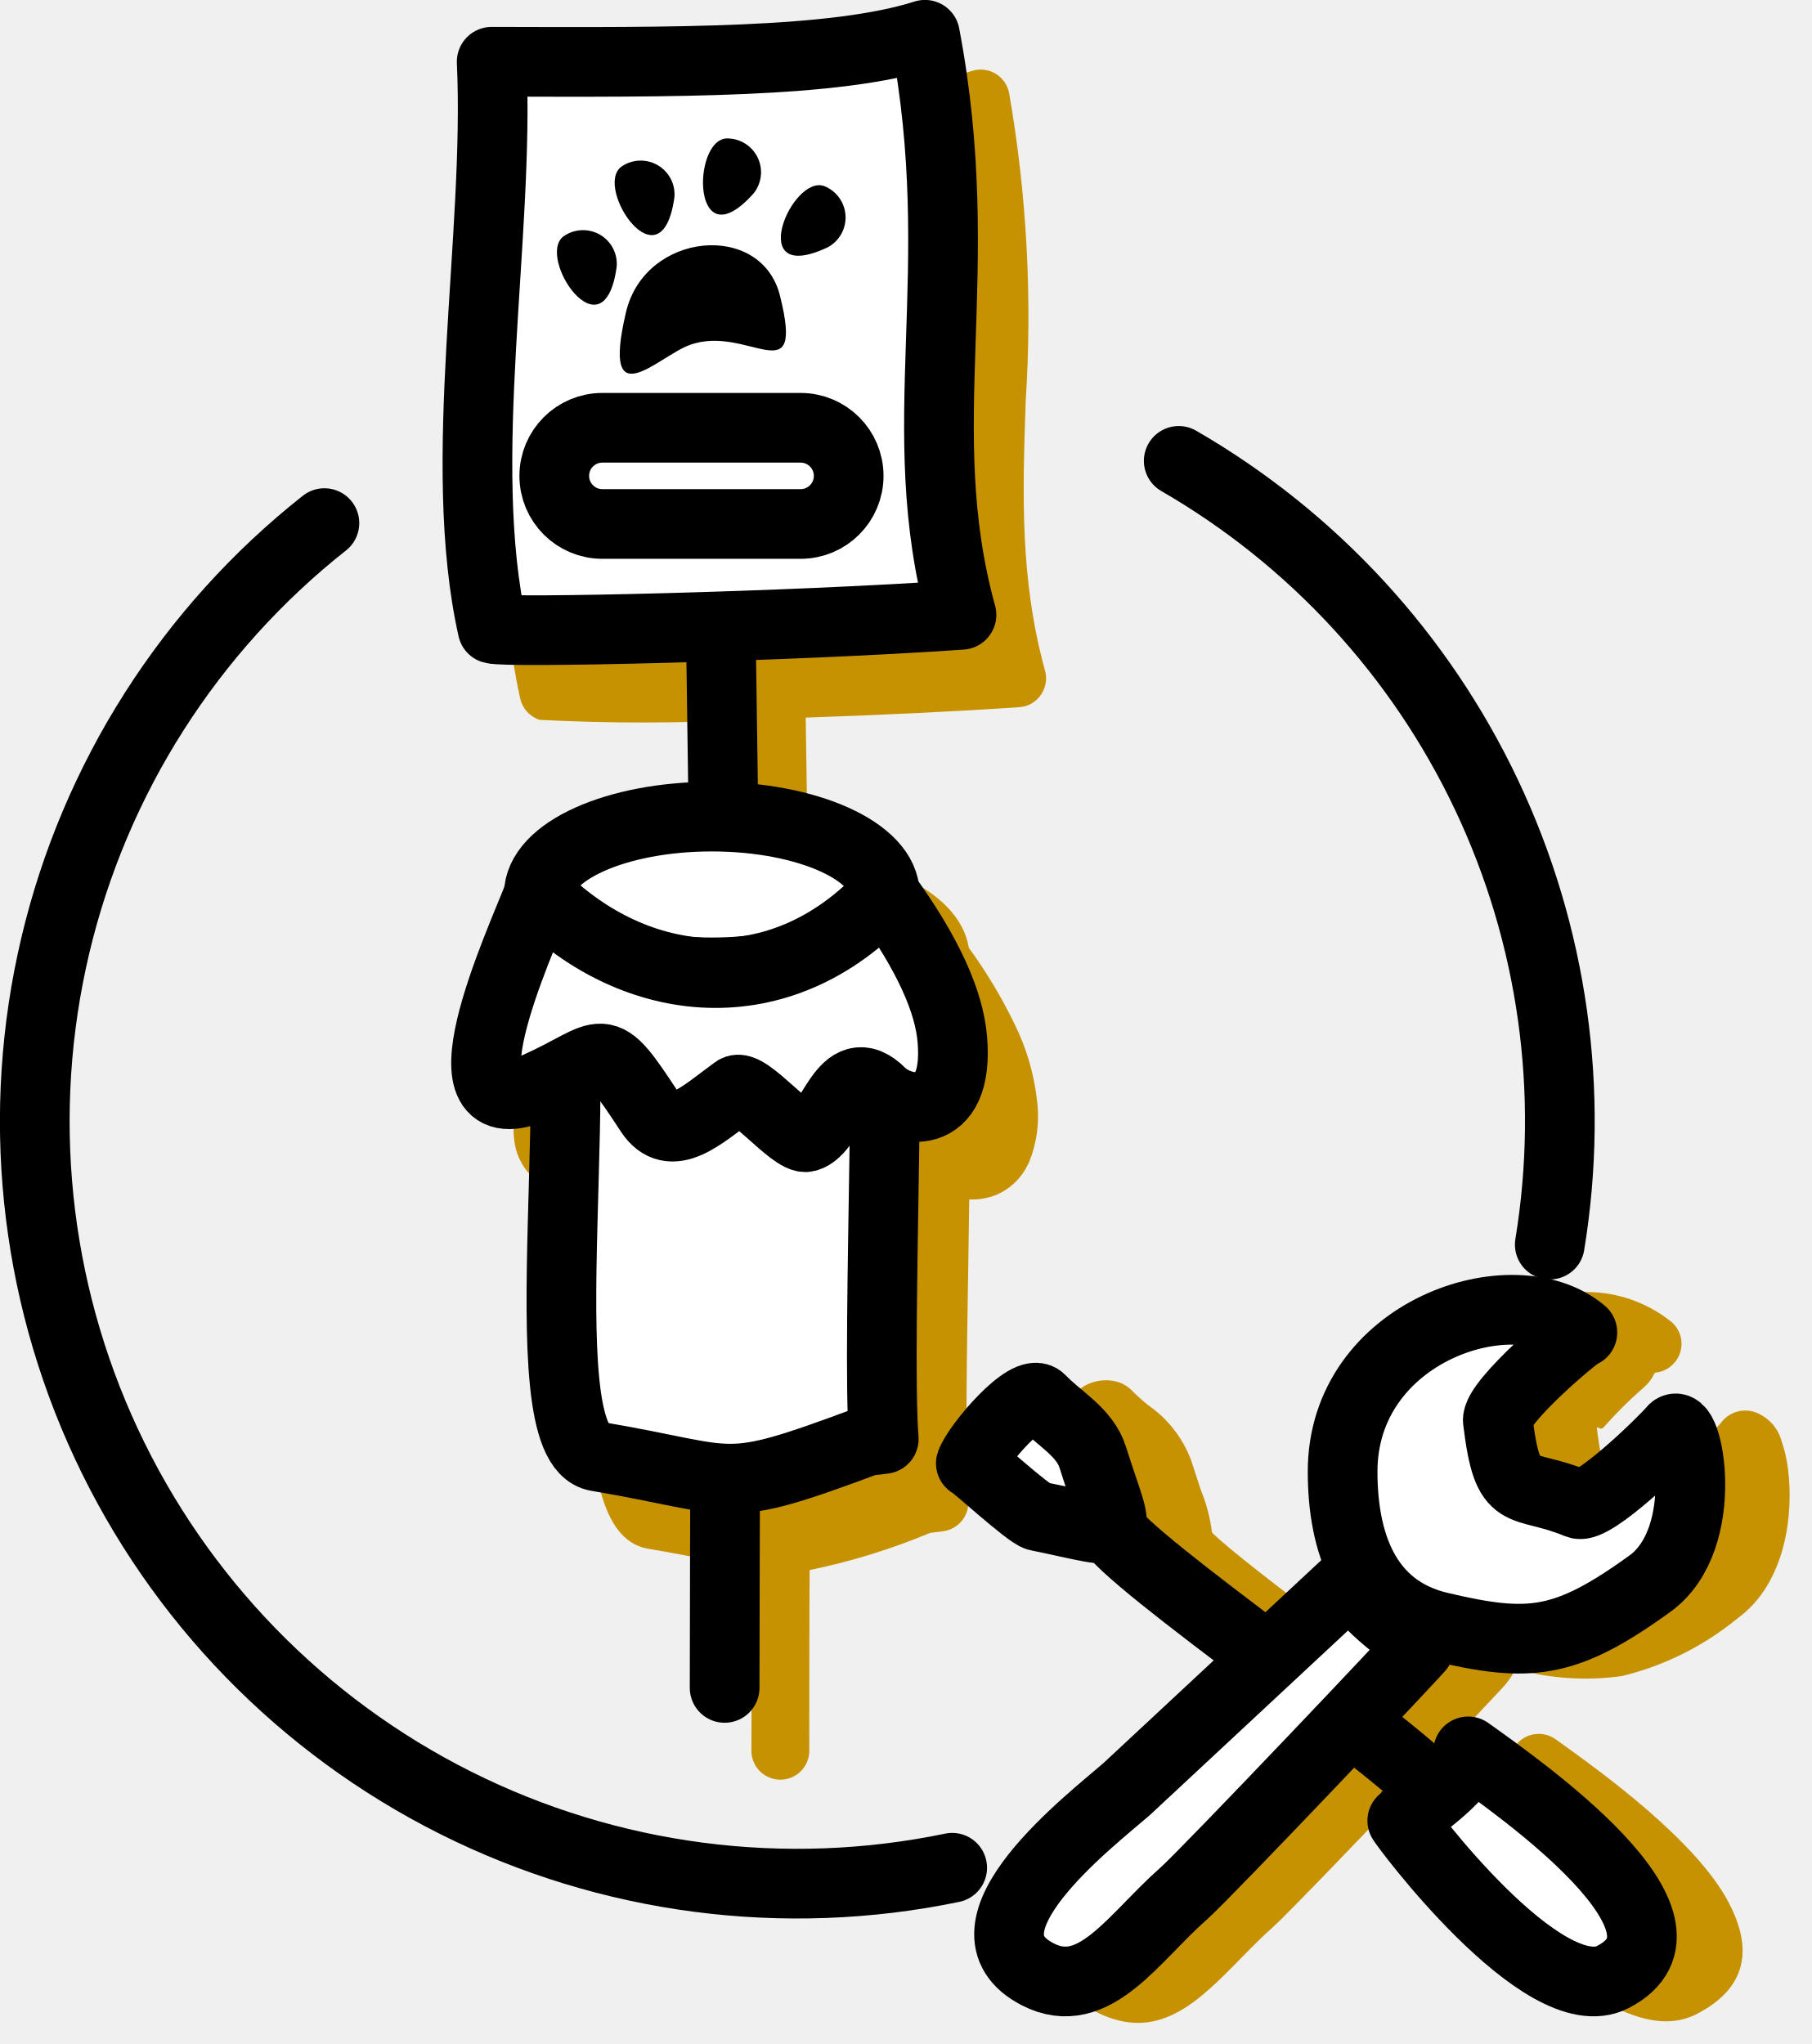
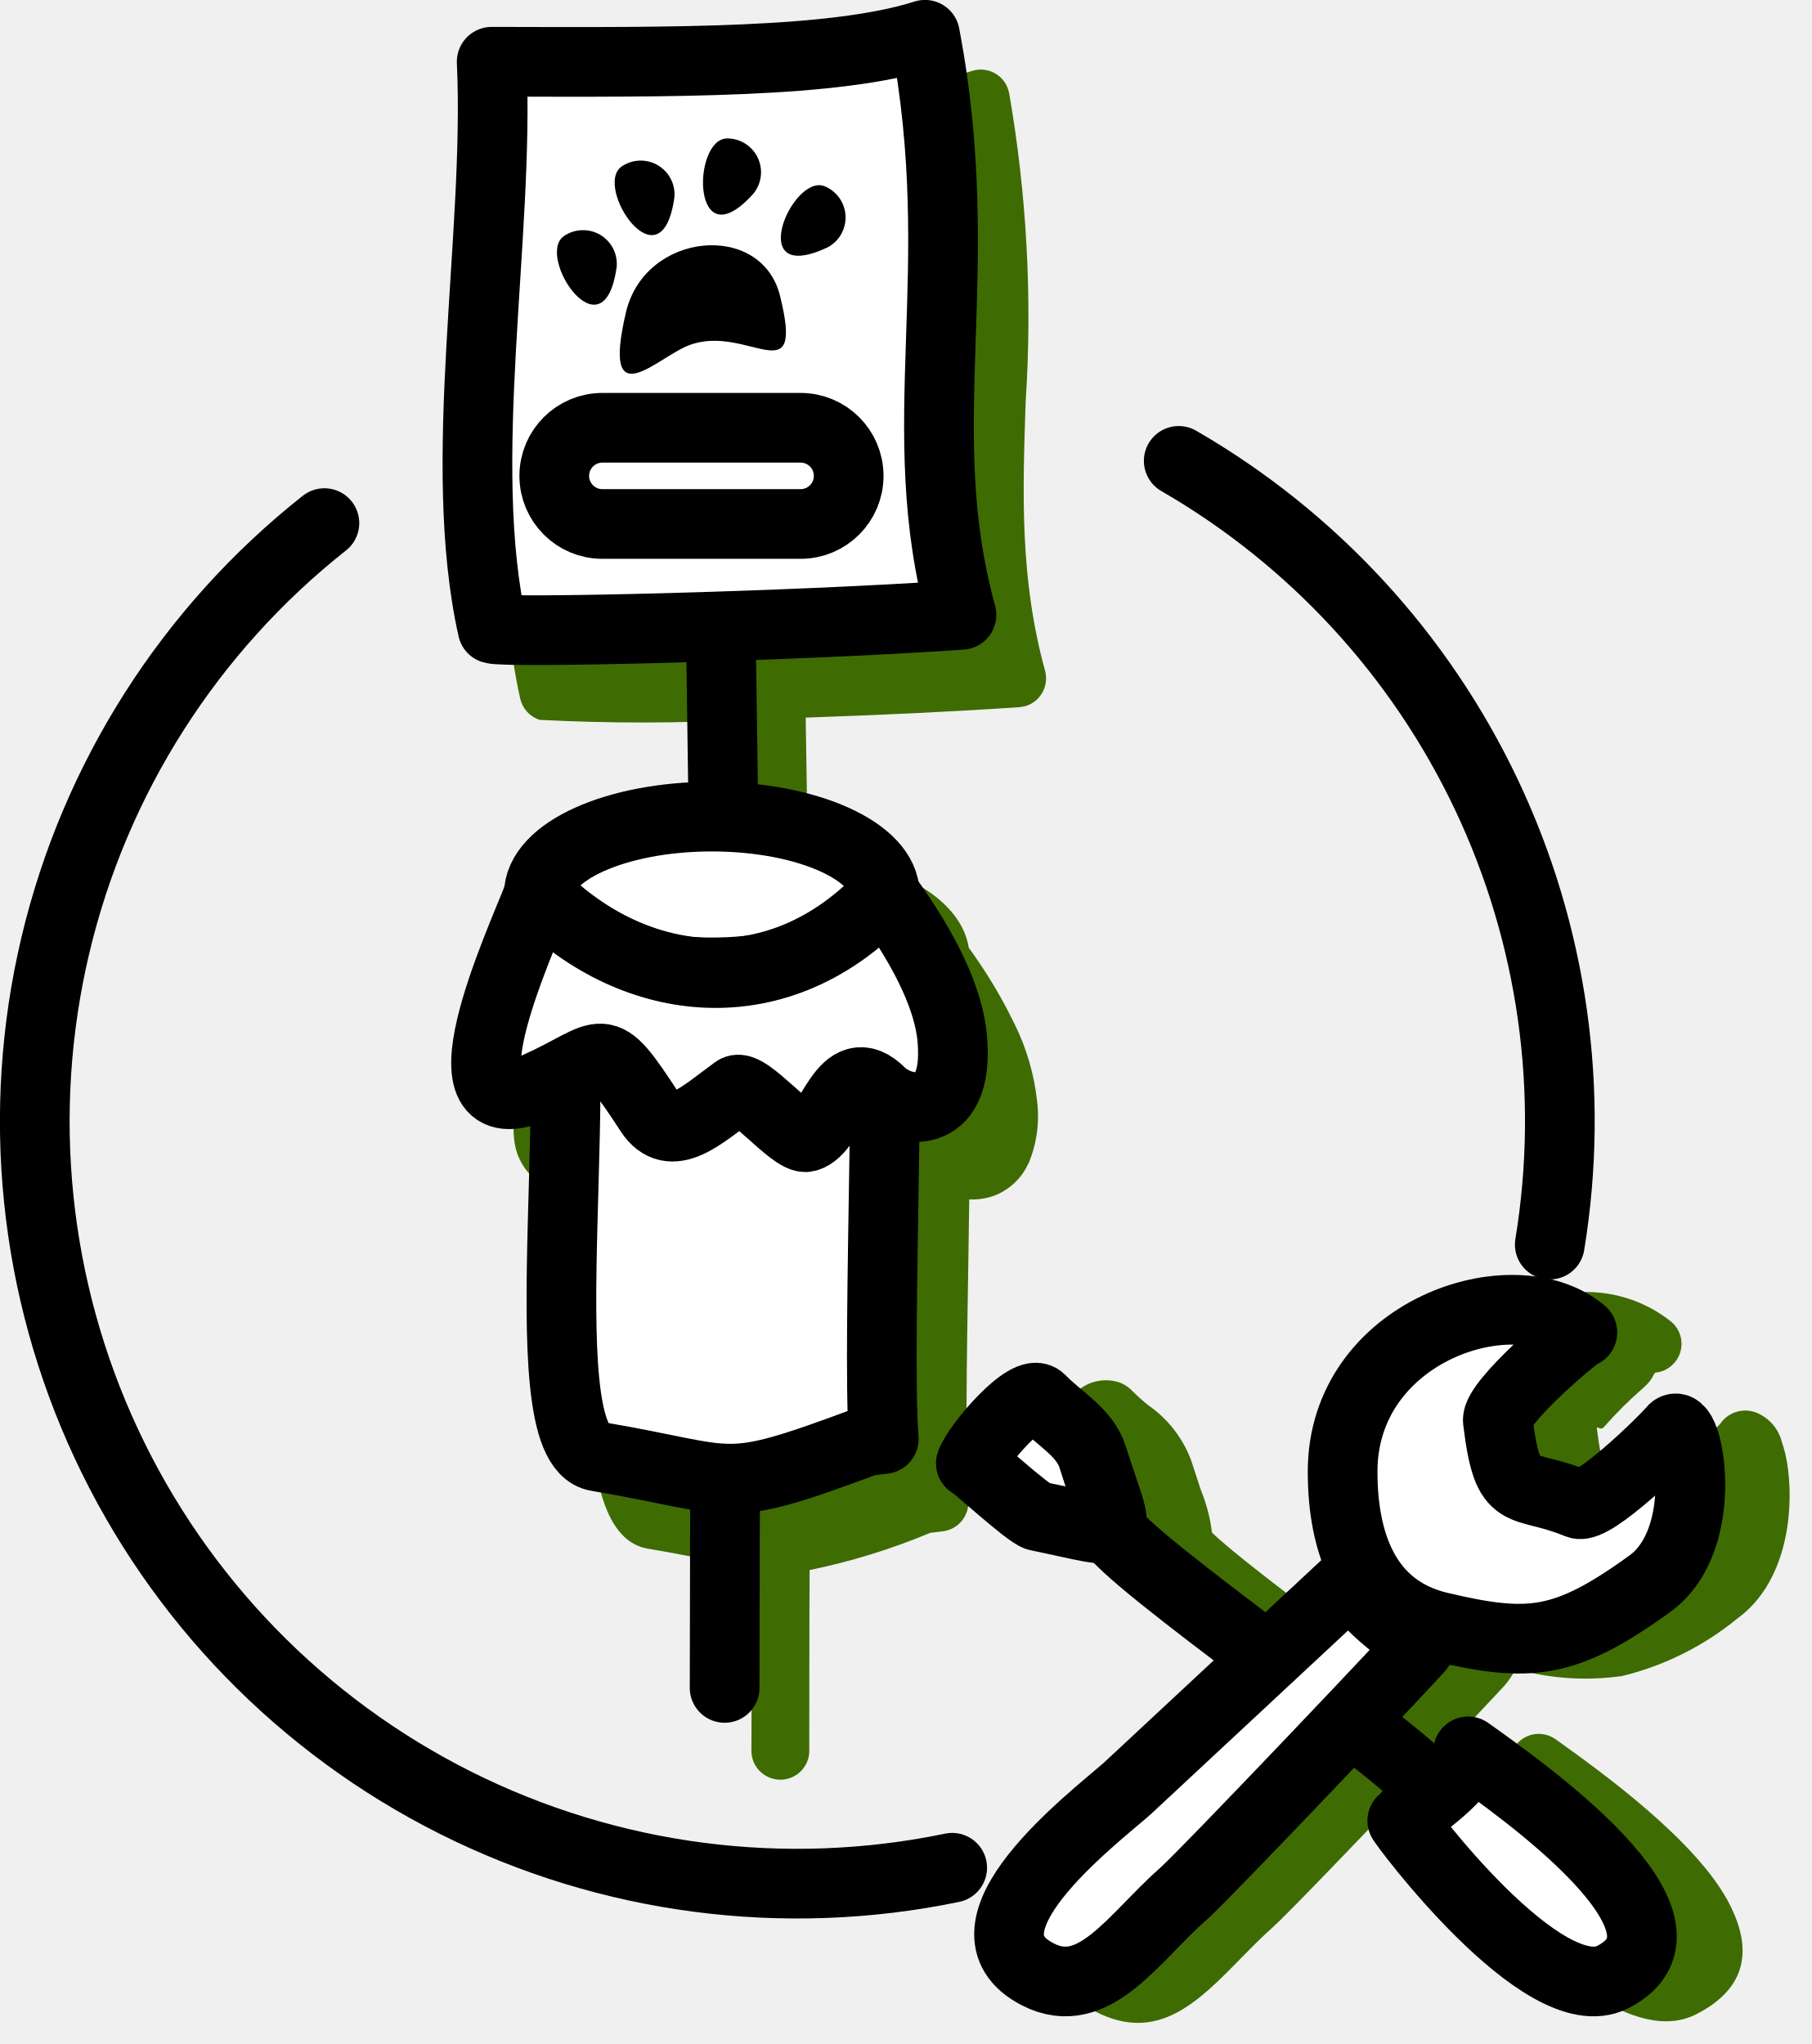
<svg xmlns="http://www.w3.org/2000/svg" width="78" height="88" viewBox="0 0 78 88" fill="none">
  <g clip-path="url(#clip0_660_1093)">
-     <path d="M34.839 75.409C34.83 75.734 34.694 76.042 34.462 76.268C34.229 76.494 33.917 76.621 33.593 76.621C33.268 76.621 32.956 76.494 32.723 76.268C32.491 76.042 32.355 75.734 32.346 75.409L32.369 69.246V67.52C31.897 67.443 31.362 67.334 30.728 67.21C30.008 67.063 29.141 66.885 27.894 66.676C25.068 66.196 25.238 60.211 25.409 53.994C25.44 52.949 25.471 51.904 25.486 50.874C23.821 51.455 22.846 50.967 22.335 49.837C21.491 47.971 23.187 43.844 24.1 41.63L24.363 40.987C24.487 39.64 25.579 38.509 27.274 37.743C28.863 37.08 30.561 36.715 32.283 36.667C32.26 34.767 32.237 32.858 32.206 30.984C29.217 31.144 26.221 31.146 23.232 30.992C23.026 30.926 22.841 30.808 22.694 30.649C22.548 30.491 22.445 30.297 22.396 30.086C21.366 25.502 21.715 20.075 22.048 14.786C22.305 11.682 22.399 8.567 22.328 5.453C22.319 5.29 22.343 5.126 22.398 4.972C22.453 4.818 22.538 4.676 22.648 4.555C22.758 4.434 22.891 4.336 23.04 4.267C23.188 4.198 23.349 4.159 23.512 4.153H24.085C31.696 4.176 38.246 4.199 41.846 3.053C42.159 2.954 42.499 2.983 42.791 3.134C43.082 3.285 43.302 3.545 43.402 3.858L43.441 4.005C44.204 8.393 44.443 12.855 44.153 17.299C44.021 21.248 43.897 24.91 44.989 28.882C45.074 29.199 45.031 29.537 44.868 29.822C44.706 30.108 44.438 30.318 44.122 30.407C44.037 30.422 43.959 30.438 43.874 30.446C41.187 30.632 37.866 30.787 34.684 30.895C34.715 32.823 34.746 34.774 34.769 36.733C36.163 36.853 37.53 37.193 38.818 37.74C40.444 38.468 41.505 39.54 41.706 40.806C42.452 41.828 43.105 42.915 43.658 44.053L43.689 44.115C44.192 45.139 44.514 46.242 44.641 47.375C44.762 48.303 44.634 49.246 44.269 50.108H44.261C43.981 50.717 43.481 51.198 42.861 51.453C42.499 51.594 42.111 51.658 41.723 51.639L41.684 54.388C41.614 58.654 41.552 62.781 41.684 64.6C41.706 64.918 41.605 65.232 41.403 65.478C41.201 65.725 40.913 65.884 40.597 65.925L40.04 65.995C38.367 66.695 36.63 67.231 34.853 67.595L34.845 69.244C34.845 70.769 34.837 72.144 34.837 75.407L34.839 75.409Z" fill="#C79202" />
+     <path d="M34.839 75.409C34.83 75.734 34.694 76.042 34.462 76.268C34.229 76.494 33.917 76.621 33.593 76.621C33.268 76.621 32.956 76.494 32.723 76.268C32.491 76.042 32.355 75.734 32.346 75.409L32.369 69.246V67.52C31.897 67.443 31.362 67.334 30.728 67.21C30.008 67.063 29.141 66.885 27.894 66.676C25.068 66.196 25.238 60.211 25.409 53.994C25.44 52.949 25.471 51.904 25.486 50.874C23.821 51.455 22.846 50.967 22.335 49.837C21.491 47.971 23.187 43.844 24.1 41.63L24.363 40.987C24.487 39.64 25.579 38.509 27.274 37.743C28.863 37.08 30.561 36.715 32.283 36.667C32.26 34.767 32.237 32.858 32.206 30.984C29.217 31.144 26.221 31.146 23.232 30.992C23.026 30.926 22.841 30.808 22.694 30.649C22.548 30.491 22.445 30.297 22.396 30.086C21.366 25.502 21.715 20.075 22.048 14.786C22.305 11.682 22.399 8.567 22.328 5.453C22.319 5.29 22.343 5.126 22.398 4.972C22.453 4.818 22.538 4.676 22.648 4.555C22.758 4.434 22.891 4.336 23.04 4.267C23.188 4.198 23.349 4.159 23.512 4.153H24.085C31.696 4.176 38.246 4.199 41.846 3.053C42.159 2.954 42.499 2.983 42.791 3.134C43.082 3.285 43.302 3.545 43.402 3.858L43.441 4.005C44.204 8.393 44.443 12.855 44.153 17.299C44.021 21.248 43.897 24.91 44.989 28.882C45.074 29.199 45.031 29.537 44.868 29.822C44.706 30.108 44.438 30.318 44.122 30.407C44.037 30.422 43.959 30.438 43.874 30.446C41.187 30.632 37.866 30.787 34.684 30.895C34.715 32.823 34.746 34.774 34.769 36.733C36.163 36.853 37.53 37.193 38.818 37.74C40.444 38.468 41.505 39.54 41.706 40.806C42.452 41.828 43.105 42.915 43.658 44.053L43.689 44.115C44.192 45.139 44.514 46.242 44.641 47.375C44.762 48.303 44.634 49.246 44.269 50.108H44.261C43.981 50.717 43.481 51.198 42.861 51.453C42.499 51.594 42.111 51.658 41.723 51.639L41.684 54.388C41.614 58.654 41.552 62.781 41.684 64.6C41.706 64.918 41.605 65.232 41.403 65.478C41.201 65.725 40.913 65.884 40.597 65.925L40.04 65.995C38.367 66.695 36.63 67.231 34.853 67.595L34.845 69.244C34.845 70.769 34.837 72.144 34.837 75.407L34.839 75.409Z" fill="#3E6C02" />
    <path d="M40.99 80.412C33.752 81.914 26.219 80.928 19.61 77.615C13.002 74.302 7.705 68.855 4.578 62.157C1.451 55.458 0.677 47.9 2.381 40.707C4.084 33.513 8.166 27.105 13.965 22.521" stroke="black" stroke-width="3" stroke-miterlimit="22.926" stroke-linecap="round" stroke-linejoin="round" />
    <path d="M31.194 72.669C31.194 61.469 31.488 26.81 30.381 8.329" stroke="black" stroke-width="3" stroke-miterlimit="22.926" stroke-linecap="round" stroke-linejoin="round" />
    <path fill-rule="evenodd" clip-rule="evenodd" d="M39.818 1.5C41.769 11.767 39.152 18.348 41.39 26.47C33.88 26.989 21.778 27.26 21.205 27.07C19.595 19.885 21.515 10.207 21.166 2.658C29.102 2.681 35.954 2.728 39.818 1.497V1.5Z" fill="white" stroke="black" stroke-width="3" stroke-miterlimit="22.926" stroke-linecap="round" stroke-linejoin="round" />
    <path fill-rule="evenodd" clip-rule="evenodd" d="M38.044 61.953C37.719 57.71 38.493 41.04 37.866 38.904C39.004 41.761 28.583 42.922 25.466 40.104C24.927 39.679 24.252 39.466 23.566 39.504C25.68 44.289 22.482 62.159 25.703 62.704C31.889 63.749 30.903 64.431 37.325 62.038L38.044 61.953Z" fill="white" stroke="black" stroke-width="3" stroke-miterlimit="22.926" stroke-linecap="round" stroke-linejoin="round" />
    <path d="M30.643 41.863C34.757 41.863 38.091 40.362 38.091 38.51C38.091 36.658 34.757 35.157 30.643 35.157C26.53 35.157 23.195 36.658 23.195 38.51C23.195 40.362 26.53 41.863 30.643 41.863Z" fill="white" stroke="black" stroke-width="3" stroke-miterlimit="22.926" stroke-linecap="round" stroke-linejoin="round" />
    <path fill-rule="evenodd" clip-rule="evenodd" d="M23.195 38.509C22.375 40.63 18.549 48.853 23.149 46.778C26.177 45.415 25.797 44.556 27.98 47.893C28.887 49.279 30.18 48.032 31.666 46.941C32.138 46.593 34.151 49.101 34.724 48.954C35.846 48.66 36.273 45.392 37.928 47.054C38.773 47.89 41.312 48.424 40.995 44.739C40.862 43.152 39.98 41.1 38.094 38.506C33.594 43.33 27.395 42.706 23.195 38.506L23.195 38.509Z" fill="white" stroke="black" stroke-width="3" stroke-miterlimit="22.926" stroke-linecap="round" stroke-linejoin="round" />
    <path d="M34.463 18.417H25.931C24.788 18.417 23.86 19.344 23.86 20.488C23.86 21.632 24.788 22.559 25.931 22.559H34.463C35.607 22.559 36.534 21.632 36.534 20.488C36.534 19.344 35.607 18.417 34.463 18.417Z" fill="white" stroke="black" stroke-width="3" stroke-miterlimit="22.926" stroke-linecap="round" stroke-linejoin="round" />
    <path fill-rule="evenodd" clip-rule="evenodd" d="M26.948 13.439C27.769 9.97 32.77 9.514 33.576 12.727C34.652 17.047 32.176 13.927 29.682 14.856C28.312 15.356 25.864 18.046 26.948 13.439Z" fill="black" />
    <path fill-rule="evenodd" clip-rule="evenodd" d="M35.638 10.644C35.881 10.512 36.082 10.314 36.217 10.072C36.351 9.83 36.414 9.555 36.398 9.279C36.382 9.002 36.287 8.737 36.125 8.512C35.963 8.288 35.74 8.114 35.483 8.012C34.074 7.493 32.022 12.355 35.638 10.644Z" fill="black" />
    <path fill-rule="evenodd" clip-rule="evenodd" d="M32.439 8.329C32.613 8.114 32.721 7.853 32.752 7.577C32.783 7.302 32.734 7.024 32.613 6.775C32.491 6.527 32.3 6.318 32.064 6.173C31.828 6.029 31.555 5.955 31.278 5.96C29.768 6.03 29.776 11.31 32.439 8.329Z" fill="black" />
    <path fill-rule="evenodd" clip-rule="evenodd" d="M29.032 8.492C29.056 8.216 29 7.94 28.872 7.695C28.743 7.45 28.548 7.247 28.308 7.108C28.069 6.97 27.795 6.903 27.519 6.915C27.242 6.927 26.975 7.018 26.748 7.176C25.54 8.074 28.482 12.448 29.032 8.492Z" fill="black" />
    <path fill-rule="evenodd" clip-rule="evenodd" d="M26.547 11.488C26.571 11.212 26.516 10.935 26.388 10.69C26.26 10.444 26.064 10.241 25.824 10.102C25.584 9.964 25.31 9.897 25.034 9.91C24.757 9.922 24.49 10.013 24.263 10.172C23.055 11.07 25.997 15.444 26.547 11.488Z" fill="black" />
    <path d="M50.742 19.842C56.517 23.178 61.139 28.194 63.992 34.222C66.846 40.249 67.796 47.003 66.715 53.584" stroke="black" stroke-width="3" stroke-miterlimit="22.926" stroke-linecap="round" stroke-linejoin="round" />
-     <path d="M68.121 55.628C69.509 55.586 70.866 56.04 71.949 56.908C72.195 57.117 72.349 57.413 72.381 57.733C72.413 58.054 72.319 58.374 72.119 58.627C72.08 58.673 72.042 58.712 72.003 58.751L71.988 58.766C71.797 58.949 71.551 59.063 71.288 59.091C71.164 59.106 71.203 59.347 70.754 59.741C70.146 60.268 69.574 60.836 69.043 61.441C68.88 61.627 68.726 61.333 68.743 61.511C68.975 63.346 69.143 63.392 69.719 63.532C70.305 63.675 70.88 63.861 71.438 64.089C71.701 64.197 71.338 63.748 71.655 63.501C72.51 62.827 73.312 62.089 74.055 61.294C74.215 61.061 74.447 60.886 74.715 60.796C74.983 60.706 75.273 60.705 75.542 60.794C75.812 60.891 76.056 61.051 76.254 61.259C76.451 61.467 76.597 61.719 76.68 61.994V62.002C76.826 62.416 76.925 62.844 76.974 63.28C77.214 65.18 76.881 68.166 74.791 69.68C73.343 70.868 71.647 71.714 69.828 72.158C68.296 72.375 66.735 72.273 65.244 71.858C65.077 72.186 64.86 72.486 64.601 72.748L63.201 74.242L63.023 74.436C63.766 75.036 64.432 75.574 64.959 76.054C64.975 76.036 64.989 76.015 64.998 75.992C64.985 75.829 65.004 75.666 65.054 75.51C65.104 75.355 65.184 75.211 65.29 75.087C65.395 74.963 65.524 74.86 65.67 74.786C65.815 74.711 65.973 74.666 66.136 74.653C66.43 74.63 66.723 74.709 66.964 74.878L67.158 75.017C68.858 76.24 73.05 79.237 74.444 81.962C75.412 83.836 75.28 85.562 73.027 86.716C70.364 88.079 66.593 84.602 64.286 81.978C63.744 81.351 63.272 80.778 62.939 80.344C62.682 80.034 62.452 79.702 62.25 79.353C62.215 79.27 62.186 79.185 62.165 79.097C62.116 78.853 62.142 78.6 62.239 78.371C62.335 78.142 62.498 77.948 62.707 77.812L62.839 77.712L62.978 77.612C62.513 77.212 61.948 76.753 61.306 76.249C58.606 79.098 55.36 82.466 54.818 82.949C54.338 83.375 53.897 83.824 53.471 84.257C51.571 86.2 49.84 87.981 47.153 86.603C44.877 85.434 44.815 83.692 45.753 81.872C46.729 79.972 48.974 78.063 50.236 76.994L50.736 76.568L55.691 71.961C53.803 70.598 52 69.122 50.291 67.54C49.746 67.478 49.205 67.38 48.673 67.246L47.473 66.99C47.297 66.953 47.13 66.879 46.985 66.773C46.251 66.284 45.555 65.74 44.902 65.147C44.577 64.861 44.585 64.729 44.453 64.675L44.407 64.66C44.102 64.546 43.853 64.317 43.715 64.022C43.576 63.727 43.558 63.389 43.664 63.081C44.153 62.117 44.806 61.245 45.592 60.503C45.886 60.221 46.208 59.969 46.552 59.752C46.785 59.591 47.053 59.486 47.333 59.445C47.614 59.403 47.9 59.426 48.17 59.512C48.232 59.531 48.292 59.557 48.348 59.589C48.502 59.667 48.641 59.772 48.758 59.899L48.766 59.907C48.98 60.118 49.205 60.319 49.44 60.507C50.278 61.089 50.918 61.913 51.275 62.868C51.438 63.379 51.585 63.805 51.701 64.168C51.939 64.748 52.098 65.358 52.173 65.98C52.909 66.708 55.123 68.403 57.539 70.231L60.226 67.738C59.787 66.488 59.575 65.169 59.599 63.844C59.577 61.969 60.237 60.15 61.457 58.726C62.29 57.769 63.316 56.998 64.468 56.464C65.619 55.929 66.87 55.644 68.139 55.626L68.121 55.628Z" fill="#C79202" />
+     <path d="M68.121 55.628C69.509 55.586 70.866 56.04 71.949 56.908C72.195 57.117 72.349 57.413 72.381 57.733C72.413 58.054 72.319 58.374 72.119 58.627C72.08 58.673 72.042 58.712 72.003 58.751L71.988 58.766C71.797 58.949 71.551 59.063 71.288 59.091C71.164 59.106 71.203 59.347 70.754 59.741C70.146 60.268 69.574 60.836 69.043 61.441C68.88 61.627 68.726 61.333 68.743 61.511C68.975 63.346 69.143 63.392 69.719 63.532C70.305 63.675 70.88 63.861 71.438 64.089C71.701 64.197 71.338 63.748 71.655 63.501C72.51 62.827 73.312 62.089 74.055 61.294C74.215 61.061 74.447 60.886 74.715 60.796C74.983 60.706 75.273 60.705 75.542 60.794C75.812 60.891 76.056 61.051 76.254 61.259C76.451 61.467 76.597 61.719 76.68 61.994V62.002C76.826 62.416 76.925 62.844 76.974 63.28C77.214 65.18 76.881 68.166 74.791 69.68C73.343 70.868 71.647 71.714 69.828 72.158C68.296 72.375 66.735 72.273 65.244 71.858C65.077 72.186 64.86 72.486 64.601 72.748L63.201 74.242L63.023 74.436C63.766 75.036 64.432 75.574 64.959 76.054C64.975 76.036 64.989 76.015 64.998 75.992C64.985 75.829 65.004 75.666 65.054 75.51C65.104 75.355 65.184 75.211 65.29 75.087C65.395 74.963 65.524 74.86 65.67 74.786C65.815 74.711 65.973 74.666 66.136 74.653C66.43 74.63 66.723 74.709 66.964 74.878L67.158 75.017C68.858 76.24 73.05 79.237 74.444 81.962C75.412 83.836 75.28 85.562 73.027 86.716C70.364 88.079 66.593 84.602 64.286 81.978C63.744 81.351 63.272 80.778 62.939 80.344C62.682 80.034 62.452 79.702 62.25 79.353C62.215 79.27 62.186 79.185 62.165 79.097C62.116 78.853 62.142 78.6 62.239 78.371C62.335 78.142 62.498 77.948 62.707 77.812L62.839 77.712L62.978 77.612C62.513 77.212 61.948 76.753 61.306 76.249C58.606 79.098 55.36 82.466 54.818 82.949C54.338 83.375 53.897 83.824 53.471 84.257C51.571 86.2 49.84 87.981 47.153 86.603C44.877 85.434 44.815 83.692 45.753 81.872C46.729 79.972 48.974 78.063 50.236 76.994L50.736 76.568L55.691 71.961C53.803 70.598 52 69.122 50.291 67.54C49.746 67.478 49.205 67.38 48.673 67.246L47.473 66.99C47.297 66.953 47.13 66.879 46.985 66.773C46.251 66.284 45.555 65.74 44.902 65.147C44.577 64.861 44.585 64.729 44.453 64.675L44.407 64.66C44.102 64.546 43.853 64.317 43.715 64.022C43.576 63.727 43.558 63.389 43.664 63.081C44.153 62.117 44.806 61.245 45.592 60.503C45.886 60.221 46.208 59.969 46.552 59.752C46.785 59.591 47.053 59.486 47.333 59.445C47.614 59.403 47.9 59.426 48.17 59.512C48.232 59.531 48.292 59.557 48.348 59.589C48.502 59.667 48.641 59.772 48.758 59.899L48.766 59.907C48.98 60.118 49.205 60.319 49.44 60.507C50.278 61.089 50.918 61.913 51.275 62.868C51.438 63.379 51.585 63.805 51.701 64.168C51.939 64.748 52.098 65.358 52.173 65.98C52.909 66.708 55.123 68.403 57.539 70.231L60.226 67.738C59.787 66.488 59.575 65.169 59.599 63.844C59.577 61.969 60.237 60.15 61.457 58.726C62.29 57.769 63.316 56.998 64.468 56.464C65.619 55.929 66.87 55.644 68.139 55.626L68.121 55.628Z" fill="#3E6C02" />
    <path fill-rule="evenodd" clip-rule="evenodd" d="M68.118 57.362C65.168 54.862 57.797 57.292 57.797 63.355C57.797 66.406 58.765 69.278 61.97 70.037C65.818 70.943 67.359 70.837 71.029 68.179C73.729 66.22 72.639 60.762 71.997 61.579C71.641 62.02 68.575 65.009 67.932 64.746C65.432 63.709 64.92 64.761 64.479 61.169C64.379 60.379 68.025 57.29 68.118 57.369V57.362Z" fill="white" stroke="black" stroke-width="3" stroke-miterlimit="22.926" stroke-linecap="round" stroke-linejoin="round" />
    <path fill-rule="evenodd" clip-rule="evenodd" d="M41.792 62.999C42.055 62.24 44.246 59.67 44.804 60.258C45.578 61.071 46.704 61.652 47.042 62.743C48.196 66.436 48.691 66.096 44.673 65.275C44.278 65.198 41.815 62.921 41.792 62.999Z" fill="white" stroke="black" stroke-width="3" stroke-miterlimit="22.926" stroke-linecap="round" stroke-linejoin="round" />
    <path d="M47.762 65.74C48.462 67.211 60.382 75.31 62.047 77.431" stroke="black" stroke-width="3" stroke-miterlimit="22.926" stroke-linecap="round" stroke-linejoin="round" />
    <path fill-rule="evenodd" clip-rule="evenodd" d="M48.513 77.013C46.964 78.368 40.847 83.037 44.679 85.003C47.096 86.242 48.779 83.439 50.959 81.519C51.895 80.698 61.233 70.858 61.187 70.827C60.52 70.339 58.26 68.783 58.337 67.862L48.513 77.013Z" fill="white" stroke="black" stroke-width="3" stroke-miterlimit="22.926" stroke-linecap="round" stroke-linejoin="round" />
    <path fill-rule="evenodd" clip-rule="evenodd" d="M69.426 85.119C66.437 86.652 60.305 78.391 60.352 78.36C61.01 77.872 63.271 76.316 63.201 75.402C65.408 76.981 73.831 82.858 69.426 85.119Z" fill="white" stroke="black" stroke-width="3" stroke-miterlimit="22.926" stroke-linecap="round" stroke-linejoin="round" />
  </g>
  <defs>
    <clipPath id="clip0_660_1093">
      <rect width="77.041" height="87.086" fill="white" />
    </clipPath>
  </defs>
</svg>
